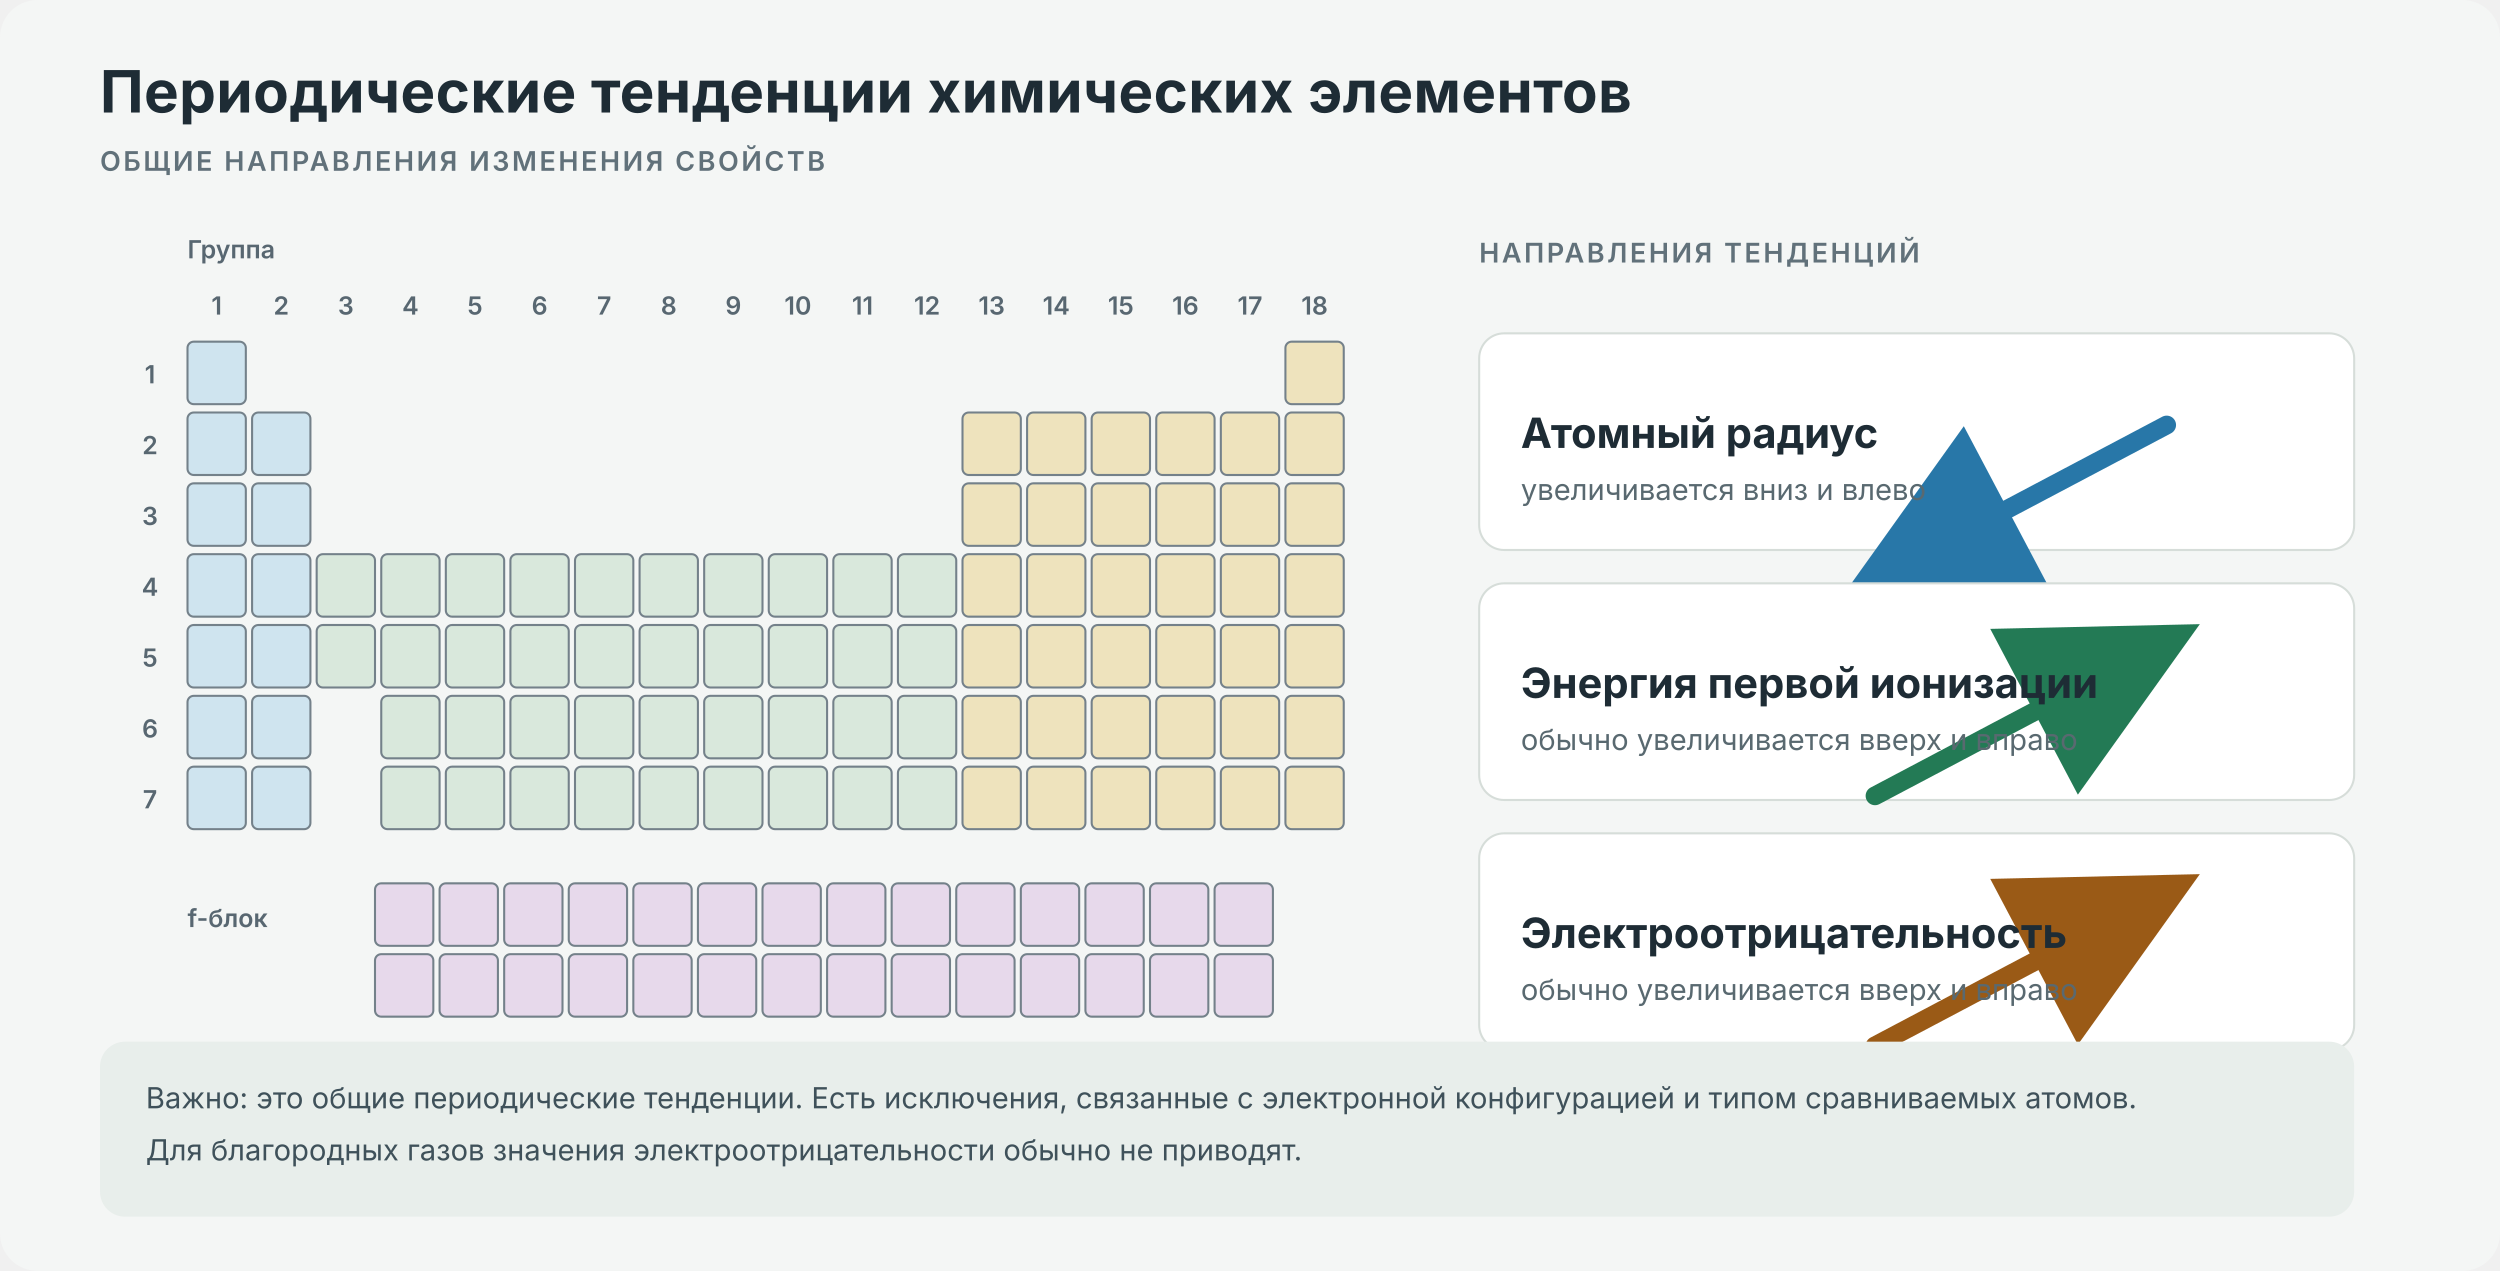
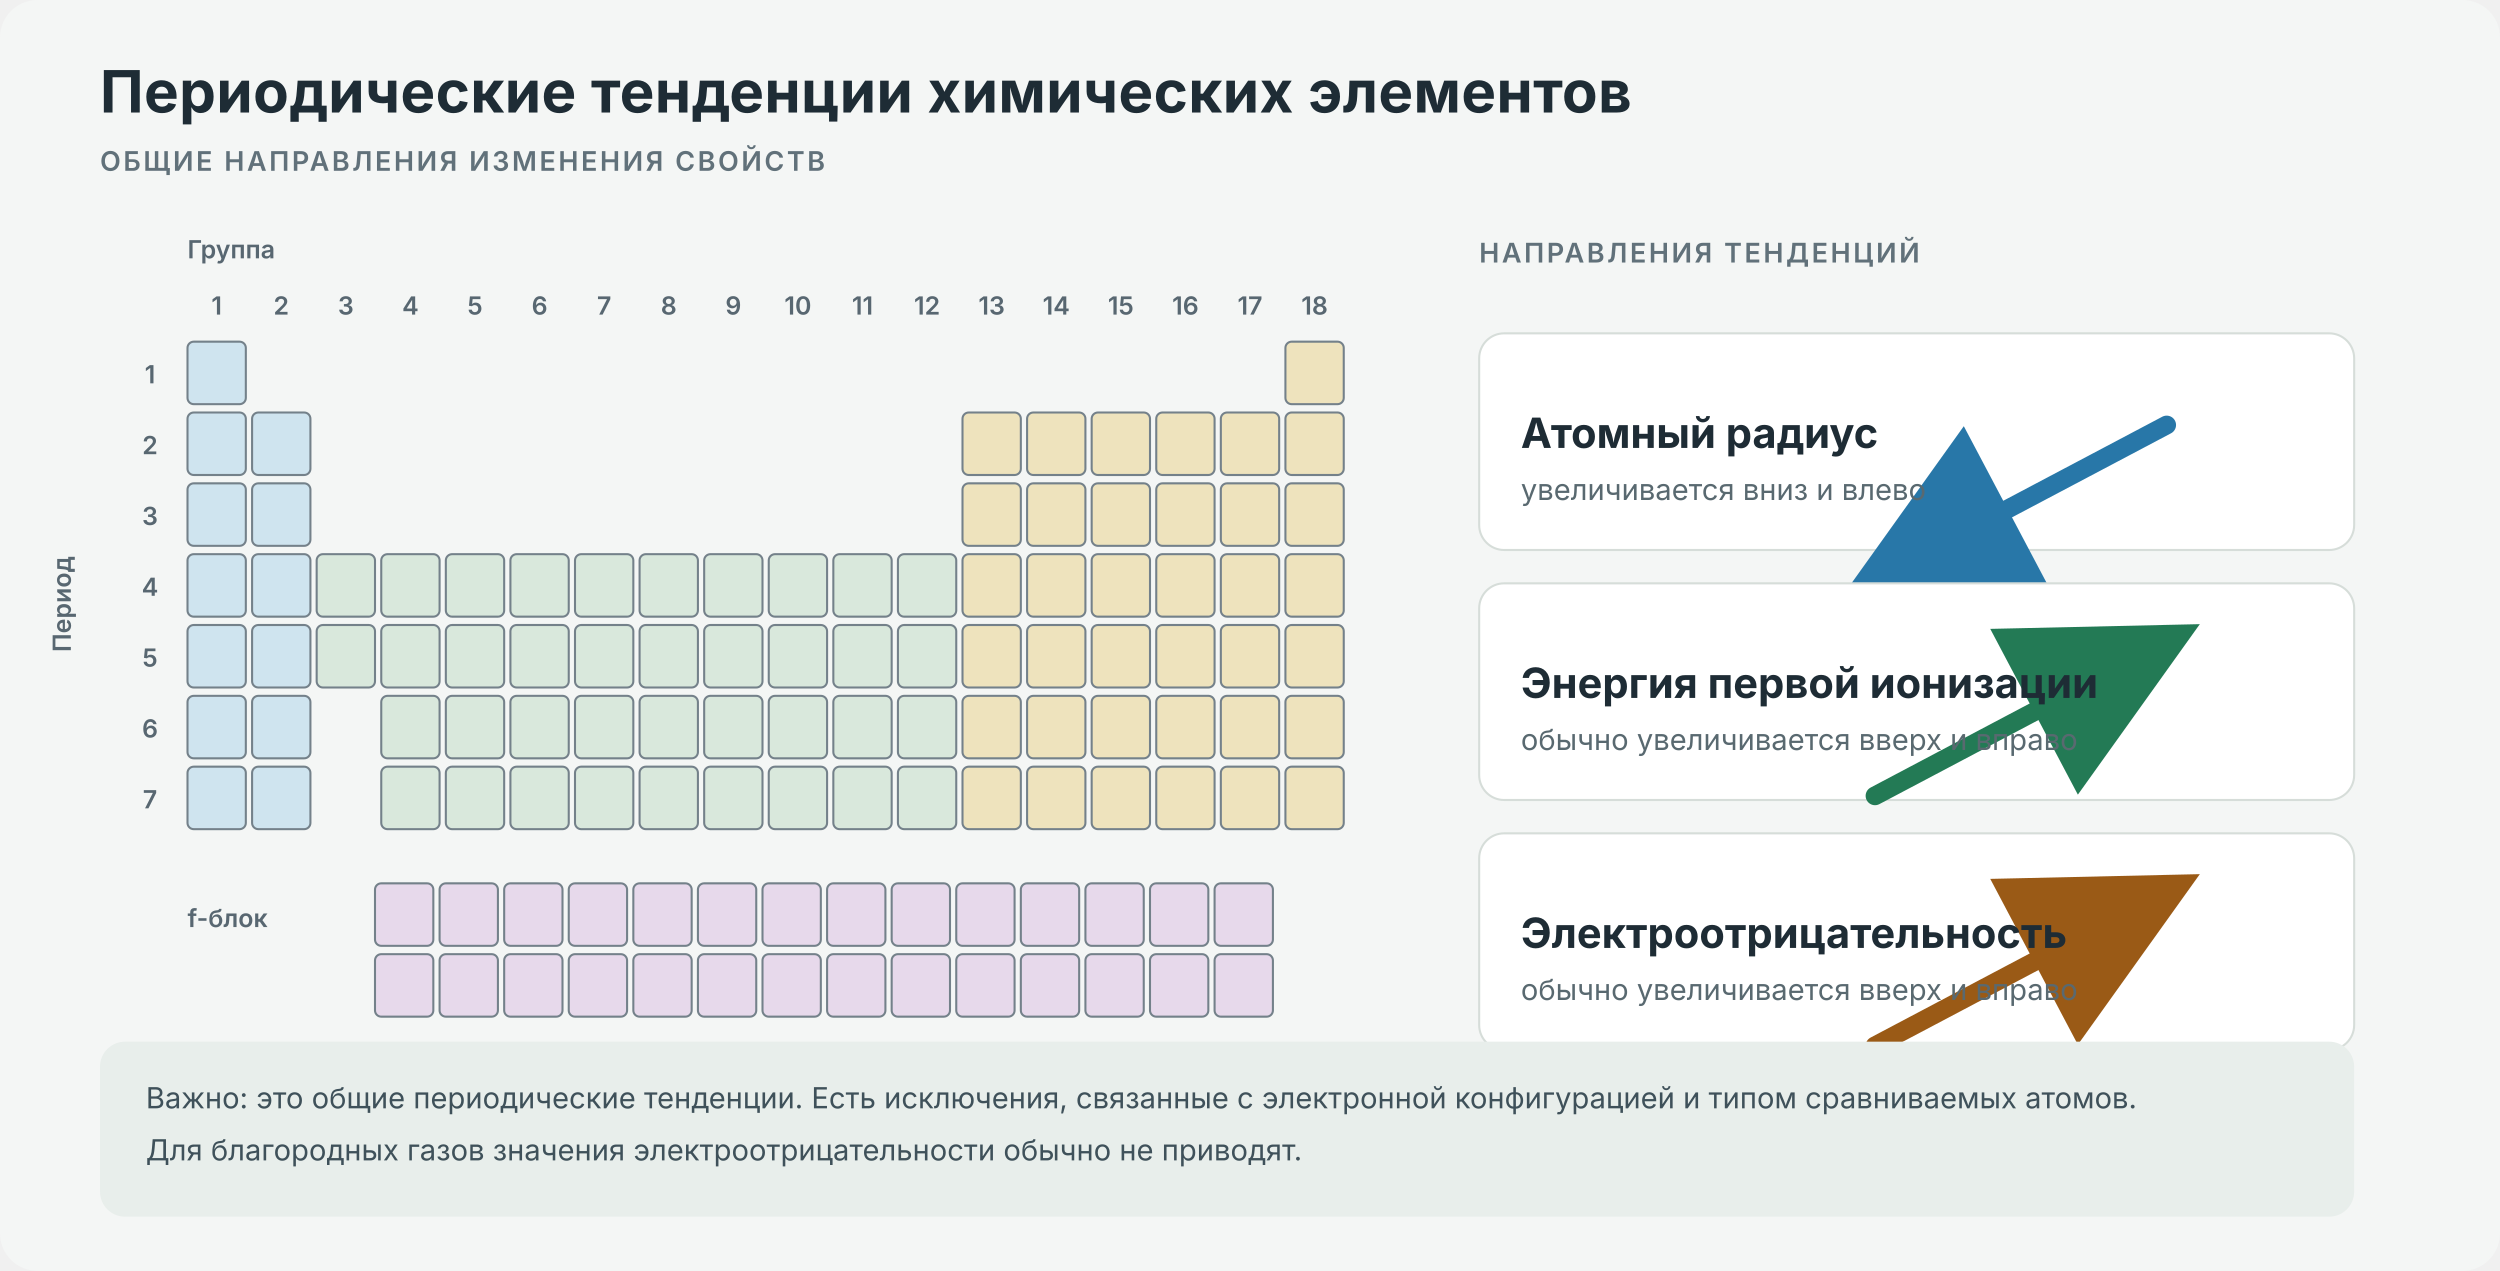
<svg xmlns="http://www.w3.org/2000/svg" viewBox="0 0 1200 610" role="img" aria-labelledby="title desc">
  <defs>
    <marker id="blueArrow" markerWidth="10" markerHeight="10" refX="8" refY="5" orient="auto">
      <path d="M0 0 L10 5 L0 10 Z" fill="#2877a8" />
    </marker>
    <marker id="greenArrow" markerWidth="10" markerHeight="10" refX="8" refY="5" orient="auto">
      <path d="M0 0 L10 5 L0 10 Z" fill="#237a55" />
    </marker>
    <marker id="goldArrow" markerWidth="10" markerHeight="10" refX="8" refY="5" orient="auto">
      <path d="M0 0 L10 5 L0 10 Z" fill="#9a5a16" />
    </marker>
    <style>
  text{font-family:Inter,Arial,sans-serif;fill:#1e2c35}
  .heading{font-size:28px;font-weight:700;letter-spacing:.2px}
  .subtitle{font-size:13px;font-weight:600;letter-spacing:1.2px;fill:#61717a}
  .tiny{font-size:12px;font-weight:600;fill:#586771}
  .label{font-size:20px;font-weight:700}
  .sub{font-size:14px;fill:#596970}
  .note{font-size:14px;fill:#3f515a}
 </style>
  </defs>
  <rect width="1200" height="610" rx="18" fill="#f4f6f5" />
  <text x="48" y="54" class="heading">Периодические тенденции химических элементов</text>
  <text x="48" y="82" class="subtitle">ОБЩИЕ НАПРАВЛЕНИЯ ИЗМЕНЕНИЯ СВОЙСТВ</text>
  <text x="90" y="124" class="tiny">Группа</text>
+   <text x="34" y="290" transform="rotate(-90 34 290)" class="tiny" text-anchor="middle">Период</text>
  <text x="104" y="151" class="tiny" text-anchor="middle">1</text>
  <text x="135" y="151" class="tiny" text-anchor="middle">2</text>
  <text x="166" y="151" class="tiny" text-anchor="middle">3</text>
  <text x="197" y="151" class="tiny" text-anchor="middle">4</text>
  <text x="228" y="151" class="tiny" text-anchor="middle">5</text>
  <text x="259" y="151" class="tiny" text-anchor="middle">6</text>
  <text x="290" y="151" class="tiny" text-anchor="middle">7</text>
  <text x="321" y="151" class="tiny" text-anchor="middle">8</text>
  <text x="352" y="151" class="tiny" text-anchor="middle">9</text>
  <text x="383" y="151" class="tiny" text-anchor="middle">10</text>
  <text x="414" y="151" class="tiny" text-anchor="middle">11</text>
  <text x="445" y="151" class="tiny" text-anchor="middle">12</text>
  <text x="476" y="151" class="tiny" text-anchor="middle">13</text>
  <text x="507" y="151" class="tiny" text-anchor="middle">14</text>
  <text x="538" y="151" class="tiny" text-anchor="middle">15</text>
  <text x="569" y="151" class="tiny" text-anchor="middle">16</text>
  <text x="600" y="151" class="tiny" text-anchor="middle">17</text>
  <text x="631" y="151" class="tiny" text-anchor="middle">18</text>
  <text x="72" y="184" class="tiny" text-anchor="middle">1</text>
  <text x="72" y="218" class="tiny" text-anchor="middle">2</text>
  <text x="72" y="252" class="tiny" text-anchor="middle">3</text>
  <text x="72" y="286" class="tiny" text-anchor="middle">4</text>
  <text x="72" y="320" class="tiny" text-anchor="middle">5</text>
  <text x="72" y="354" class="tiny" text-anchor="middle">6</text>
  <text x="72" y="388" class="tiny" text-anchor="middle">7</text>
  <rect x="90" y="164" width="28" height="30" rx="3" fill="#cfe4ef" stroke="#74818a" stroke-width="1" />
  <rect x="617" y="164" width="28" height="30" rx="3" fill="#eee3bd" stroke="#74818a" stroke-width="1" />
  <rect x="90" y="198" width="28" height="30" rx="3" fill="#cfe4ef" stroke="#74818a" stroke-width="1" />
  <rect x="121" y="198" width="28" height="30" rx="3" fill="#cfe4ef" stroke="#74818a" stroke-width="1" />
  <rect x="462" y="198" width="28" height="30" rx="3" fill="#eee3bd" stroke="#74818a" stroke-width="1" />
  <rect x="493" y="198" width="28" height="30" rx="3" fill="#eee3bd" stroke="#74818a" stroke-width="1" />
  <rect x="524" y="198" width="28" height="30" rx="3" fill="#eee3bd" stroke="#74818a" stroke-width="1" />
  <rect x="555" y="198" width="28" height="30" rx="3" fill="#eee3bd" stroke="#74818a" stroke-width="1" />
  <rect x="586" y="198" width="28" height="30" rx="3" fill="#eee3bd" stroke="#74818a" stroke-width="1" />
  <rect x="617" y="198" width="28" height="30" rx="3" fill="#eee3bd" stroke="#74818a" stroke-width="1" />
  <rect x="90" y="232" width="28" height="30" rx="3" fill="#cfe4ef" stroke="#74818a" stroke-width="1" />
  <rect x="121" y="232" width="28" height="30" rx="3" fill="#cfe4ef" stroke="#74818a" stroke-width="1" />
  <rect x="462" y="232" width="28" height="30" rx="3" fill="#eee3bd" stroke="#74818a" stroke-width="1" />
  <rect x="493" y="232" width="28" height="30" rx="3" fill="#eee3bd" stroke="#74818a" stroke-width="1" />
  <rect x="524" y="232" width="28" height="30" rx="3" fill="#eee3bd" stroke="#74818a" stroke-width="1" />
  <rect x="555" y="232" width="28" height="30" rx="3" fill="#eee3bd" stroke="#74818a" stroke-width="1" />
  <rect x="586" y="232" width="28" height="30" rx="3" fill="#eee3bd" stroke="#74818a" stroke-width="1" />
  <rect x="617" y="232" width="28" height="30" rx="3" fill="#eee3bd" stroke="#74818a" stroke-width="1" />
  <rect x="90" y="266" width="28" height="30" rx="3" fill="#cfe4ef" stroke="#74818a" stroke-width="1" />
  <rect x="121" y="266" width="28" height="30" rx="3" fill="#cfe4ef" stroke="#74818a" stroke-width="1" />
  <rect x="152" y="266" width="28" height="30" rx="3" fill="#d9e8dc" stroke="#74818a" stroke-width="1" />
  <rect x="183" y="266" width="28" height="30" rx="3" fill="#d9e8dc" stroke="#74818a" stroke-width="1" />
  <rect x="214" y="266" width="28" height="30" rx="3" fill="#d9e8dc" stroke="#74818a" stroke-width="1" />
  <rect x="245" y="266" width="28" height="30" rx="3" fill="#d9e8dc" stroke="#74818a" stroke-width="1" />
  <rect x="276" y="266" width="28" height="30" rx="3" fill="#d9e8dc" stroke="#74818a" stroke-width="1" />
  <rect x="307" y="266" width="28" height="30" rx="3" fill="#d9e8dc" stroke="#74818a" stroke-width="1" />
  <rect x="338" y="266" width="28" height="30" rx="3" fill="#d9e8dc" stroke="#74818a" stroke-width="1" />
  <rect x="369" y="266" width="28" height="30" rx="3" fill="#d9e8dc" stroke="#74818a" stroke-width="1" />
  <rect x="400" y="266" width="28" height="30" rx="3" fill="#d9e8dc" stroke="#74818a" stroke-width="1" />
  <rect x="431" y="266" width="28" height="30" rx="3" fill="#d9e8dc" stroke="#74818a" stroke-width="1" />
  <rect x="462" y="266" width="28" height="30" rx="3" fill="#eee3bd" stroke="#74818a" stroke-width="1" />
  <rect x="493" y="266" width="28" height="30" rx="3" fill="#eee3bd" stroke="#74818a" stroke-width="1" />
  <rect x="524" y="266" width="28" height="30" rx="3" fill="#eee3bd" stroke="#74818a" stroke-width="1" />
  <rect x="555" y="266" width="28" height="30" rx="3" fill="#eee3bd" stroke="#74818a" stroke-width="1" />
  <rect x="586" y="266" width="28" height="30" rx="3" fill="#eee3bd" stroke="#74818a" stroke-width="1" />
  <rect x="617" y="266" width="28" height="30" rx="3" fill="#eee3bd" stroke="#74818a" stroke-width="1" />
  <rect x="90" y="300" width="28" height="30" rx="3" fill="#cfe4ef" stroke="#74818a" stroke-width="1" />
  <rect x="121" y="300" width="28" height="30" rx="3" fill="#cfe4ef" stroke="#74818a" stroke-width="1" />
  <rect x="152" y="300" width="28" height="30" rx="3" fill="#d9e8dc" stroke="#74818a" stroke-width="1" />
  <rect x="183" y="300" width="28" height="30" rx="3" fill="#d9e8dc" stroke="#74818a" stroke-width="1" />
  <rect x="214" y="300" width="28" height="30" rx="3" fill="#d9e8dc" stroke="#74818a" stroke-width="1" />
  <rect x="245" y="300" width="28" height="30" rx="3" fill="#d9e8dc" stroke="#74818a" stroke-width="1" />
  <rect x="276" y="300" width="28" height="30" rx="3" fill="#d9e8dc" stroke="#74818a" stroke-width="1" />
  <rect x="307" y="300" width="28" height="30" rx="3" fill="#d9e8dc" stroke="#74818a" stroke-width="1" />
  <rect x="338" y="300" width="28" height="30" rx="3" fill="#d9e8dc" stroke="#74818a" stroke-width="1" />
  <rect x="369" y="300" width="28" height="30" rx="3" fill="#d9e8dc" stroke="#74818a" stroke-width="1" />
  <rect x="400" y="300" width="28" height="30" rx="3" fill="#d9e8dc" stroke="#74818a" stroke-width="1" />
  <rect x="431" y="300" width="28" height="30" rx="3" fill="#d9e8dc" stroke="#74818a" stroke-width="1" />
  <rect x="462" y="300" width="28" height="30" rx="3" fill="#eee3bd" stroke="#74818a" stroke-width="1" />
  <rect x="493" y="300" width="28" height="30" rx="3" fill="#eee3bd" stroke="#74818a" stroke-width="1" />
  <rect x="524" y="300" width="28" height="30" rx="3" fill="#eee3bd" stroke="#74818a" stroke-width="1" />
  <rect x="555" y="300" width="28" height="30" rx="3" fill="#eee3bd" stroke="#74818a" stroke-width="1" />
  <rect x="586" y="300" width="28" height="30" rx="3" fill="#eee3bd" stroke="#74818a" stroke-width="1" />
  <rect x="617" y="300" width="28" height="30" rx="3" fill="#eee3bd" stroke="#74818a" stroke-width="1" />
  <rect x="90" y="334" width="28" height="30" rx="3" fill="#cfe4ef" stroke="#74818a" stroke-width="1" />
  <rect x="121" y="334" width="28" height="30" rx="3" fill="#cfe4ef" stroke="#74818a" stroke-width="1" />
  <rect x="183" y="334" width="28" height="30" rx="3" fill="#d9e8dc" stroke="#74818a" stroke-width="1" />
  <rect x="214" y="334" width="28" height="30" rx="3" fill="#d9e8dc" stroke="#74818a" stroke-width="1" />
  <rect x="245" y="334" width="28" height="30" rx="3" fill="#d9e8dc" stroke="#74818a" stroke-width="1" />
  <rect x="276" y="334" width="28" height="30" rx="3" fill="#d9e8dc" stroke="#74818a" stroke-width="1" />
  <rect x="307" y="334" width="28" height="30" rx="3" fill="#d9e8dc" stroke="#74818a" stroke-width="1" />
  <rect x="338" y="334" width="28" height="30" rx="3" fill="#d9e8dc" stroke="#74818a" stroke-width="1" />
  <rect x="369" y="334" width="28" height="30" rx="3" fill="#d9e8dc" stroke="#74818a" stroke-width="1" />
  <rect x="400" y="334" width="28" height="30" rx="3" fill="#d9e8dc" stroke="#74818a" stroke-width="1" />
  <rect x="431" y="334" width="28" height="30" rx="3" fill="#d9e8dc" stroke="#74818a" stroke-width="1" />
  <rect x="462" y="334" width="28" height="30" rx="3" fill="#eee3bd" stroke="#74818a" stroke-width="1" />
  <rect x="493" y="334" width="28" height="30" rx="3" fill="#eee3bd" stroke="#74818a" stroke-width="1" />
  <rect x="524" y="334" width="28" height="30" rx="3" fill="#eee3bd" stroke="#74818a" stroke-width="1" />
  <rect x="555" y="334" width="28" height="30" rx="3" fill="#eee3bd" stroke="#74818a" stroke-width="1" />
  <rect x="586" y="334" width="28" height="30" rx="3" fill="#eee3bd" stroke="#74818a" stroke-width="1" />
  <rect x="617" y="334" width="28" height="30" rx="3" fill="#eee3bd" stroke="#74818a" stroke-width="1" />
  <rect x="90" y="368" width="28" height="30" rx="3" fill="#cfe4ef" stroke="#74818a" stroke-width="1" />
  <rect x="121" y="368" width="28" height="30" rx="3" fill="#cfe4ef" stroke="#74818a" stroke-width="1" />
  <rect x="183" y="368" width="28" height="30" rx="3" fill="#d9e8dc" stroke="#74818a" stroke-width="1" />
  <rect x="214" y="368" width="28" height="30" rx="3" fill="#d9e8dc" stroke="#74818a" stroke-width="1" />
  <rect x="245" y="368" width="28" height="30" rx="3" fill="#d9e8dc" stroke="#74818a" stroke-width="1" />
  <rect x="276" y="368" width="28" height="30" rx="3" fill="#d9e8dc" stroke="#74818a" stroke-width="1" />
  <rect x="307" y="368" width="28" height="30" rx="3" fill="#d9e8dc" stroke="#74818a" stroke-width="1" />
  <rect x="338" y="368" width="28" height="30" rx="3" fill="#d9e8dc" stroke="#74818a" stroke-width="1" />
  <rect x="369" y="368" width="28" height="30" rx="3" fill="#d9e8dc" stroke="#74818a" stroke-width="1" />
  <rect x="400" y="368" width="28" height="30" rx="3" fill="#d9e8dc" stroke="#74818a" stroke-width="1" />
  <rect x="431" y="368" width="28" height="30" rx="3" fill="#d9e8dc" stroke="#74818a" stroke-width="1" />
  <rect x="462" y="368" width="28" height="30" rx="3" fill="#eee3bd" stroke="#74818a" stroke-width="1" />
  <rect x="493" y="368" width="28" height="30" rx="3" fill="#eee3bd" stroke="#74818a" stroke-width="1" />
  <rect x="524" y="368" width="28" height="30" rx="3" fill="#eee3bd" stroke="#74818a" stroke-width="1" />
  <rect x="555" y="368" width="28" height="30" rx="3" fill="#eee3bd" stroke="#74818a" stroke-width="1" />
  <rect x="586" y="368" width="28" height="30" rx="3" fill="#eee3bd" stroke="#74818a" stroke-width="1" />
  <rect x="617" y="368" width="28" height="30" rx="3" fill="#eee3bd" stroke="#74818a" stroke-width="1" />
  <rect x="180" y="424" width="28" height="30" rx="3" fill="#e7d9eb" stroke="#74818a" stroke-width="1" />
  <rect x="211" y="424" width="28" height="30" rx="3" fill="#e7d9eb" stroke="#74818a" stroke-width="1" />
  <rect x="242" y="424" width="28" height="30" rx="3" fill="#e7d9eb" stroke="#74818a" stroke-width="1" />
  <rect x="273" y="424" width="28" height="30" rx="3" fill="#e7d9eb" stroke="#74818a" stroke-width="1" />
  <rect x="304" y="424" width="28" height="30" rx="3" fill="#e7d9eb" stroke="#74818a" stroke-width="1" />
  <rect x="335" y="424" width="28" height="30" rx="3" fill="#e7d9eb" stroke="#74818a" stroke-width="1" />
  <rect x="366" y="424" width="28" height="30" rx="3" fill="#e7d9eb" stroke="#74818a" stroke-width="1" />
  <rect x="397" y="424" width="28" height="30" rx="3" fill="#e7d9eb" stroke="#74818a" stroke-width="1" />
  <rect x="428" y="424" width="28" height="30" rx="3" fill="#e7d9eb" stroke="#74818a" stroke-width="1" />
  <rect x="459" y="424" width="28" height="30" rx="3" fill="#e7d9eb" stroke="#74818a" stroke-width="1" />
  <rect x="490" y="424" width="28" height="30" rx="3" fill="#e7d9eb" stroke="#74818a" stroke-width="1" />
  <rect x="521" y="424" width="28" height="30" rx="3" fill="#e7d9eb" stroke="#74818a" stroke-width="1" />
  <rect x="552" y="424" width="28" height="30" rx="3" fill="#e7d9eb" stroke="#74818a" stroke-width="1" />
  <rect x="583" y="424" width="28" height="30" rx="3" fill="#e7d9eb" stroke="#74818a" stroke-width="1" />
  <rect x="180" y="458" width="28" height="30" rx="3" fill="#e7d9eb" stroke="#74818a" stroke-width="1" />
  <rect x="211" y="458" width="28" height="30" rx="3" fill="#e7d9eb" stroke="#74818a" stroke-width="1" />
  <rect x="242" y="458" width="28" height="30" rx="3" fill="#e7d9eb" stroke="#74818a" stroke-width="1" />
  <rect x="273" y="458" width="28" height="30" rx="3" fill="#e7d9eb" stroke="#74818a" stroke-width="1" />
  <rect x="304" y="458" width="28" height="30" rx="3" fill="#e7d9eb" stroke="#74818a" stroke-width="1" />
  <rect x="335" y="458" width="28" height="30" rx="3" fill="#e7d9eb" stroke="#74818a" stroke-width="1" />
  <rect x="366" y="458" width="28" height="30" rx="3" fill="#e7d9eb" stroke="#74818a" stroke-width="1" />
  <rect x="397" y="458" width="28" height="30" rx="3" fill="#e7d9eb" stroke="#74818a" stroke-width="1" />
  <rect x="428" y="458" width="28" height="30" rx="3" fill="#e7d9eb" stroke="#74818a" stroke-width="1" />
  <rect x="459" y="458" width="28" height="30" rx="3" fill="#e7d9eb" stroke="#74818a" stroke-width="1" />
  <rect x="490" y="458" width="28" height="30" rx="3" fill="#e7d9eb" stroke="#74818a" stroke-width="1" />
  <rect x="521" y="458" width="28" height="30" rx="3" fill="#e7d9eb" stroke="#74818a" stroke-width="1" />
  <rect x="552" y="458" width="28" height="30" rx="3" fill="#e7d9eb" stroke="#74818a" stroke-width="1" />
  <rect x="583" y="458" width="28" height="30" rx="3" fill="#e7d9eb" stroke="#74818a" stroke-width="1" />
  <text x="90" y="445" class="tiny">f-блок</text>
  <text x="710" y="126" class="subtitle">НАПРАВЛЕНИЯ ТЕНДЕНЦИЙ</text>
  <g>
    <rect x="710" y="160" width="420" height="104" rx="12" fill="#fff" stroke="#d6ddd9" />
    <path d="M 1040 204 L 900 278" fill="none" stroke="#2877a8" stroke-width="9" stroke-linecap="round" marker-end="url(#blueArrow)" />
    <text x="730" y="215" class="label">Атомный радиус</text>
    <text x="730" y="240" class="sub">увеличивается вниз и влево</text>
  </g>
  <g>
    <rect x="710" y="280" width="420" height="104" rx="12" fill="#fff" stroke="#d6ddd9" />
    <path d="M 900 382 L 1040 308" fill="none" stroke="#237a55" stroke-width="9" stroke-linecap="round" marker-end="url(#greenArrow)" />
    <text x="730" y="335" class="label">Энергия первой ионизации</text>
    <text x="730" y="360" class="sub">обычно увеличивается вверх и вправо</text>
  </g>
  <g>
    <rect x="710" y="400" width="420" height="104" rx="12" fill="#fff" stroke="#d6ddd9" />
    <path d="M 900 502 L 1040 428" fill="none" stroke="#9a5a16" stroke-width="9" stroke-linecap="round" marker-end="url(#goldArrow)" />
    <text x="730" y="455" class="label">Электроотрицательность</text>
    <text x="730" y="480" class="sub">обычно увеличивается вверх и вправо</text>
  </g>
  <rect x="48" y="500" width="1082" height="84" rx="12" fill="#e8eeeb" />
  <text x="70" y="532" class="note">Важно: это общие периодические тенденции. Есть исключения, связанные с электронной конфигурацией и типом сравниваемых атомов.</text>
  <text x="70" y="557" class="note">Для благородных газов значения электроотрицательности обычно не приводят.</text>
</svg>
